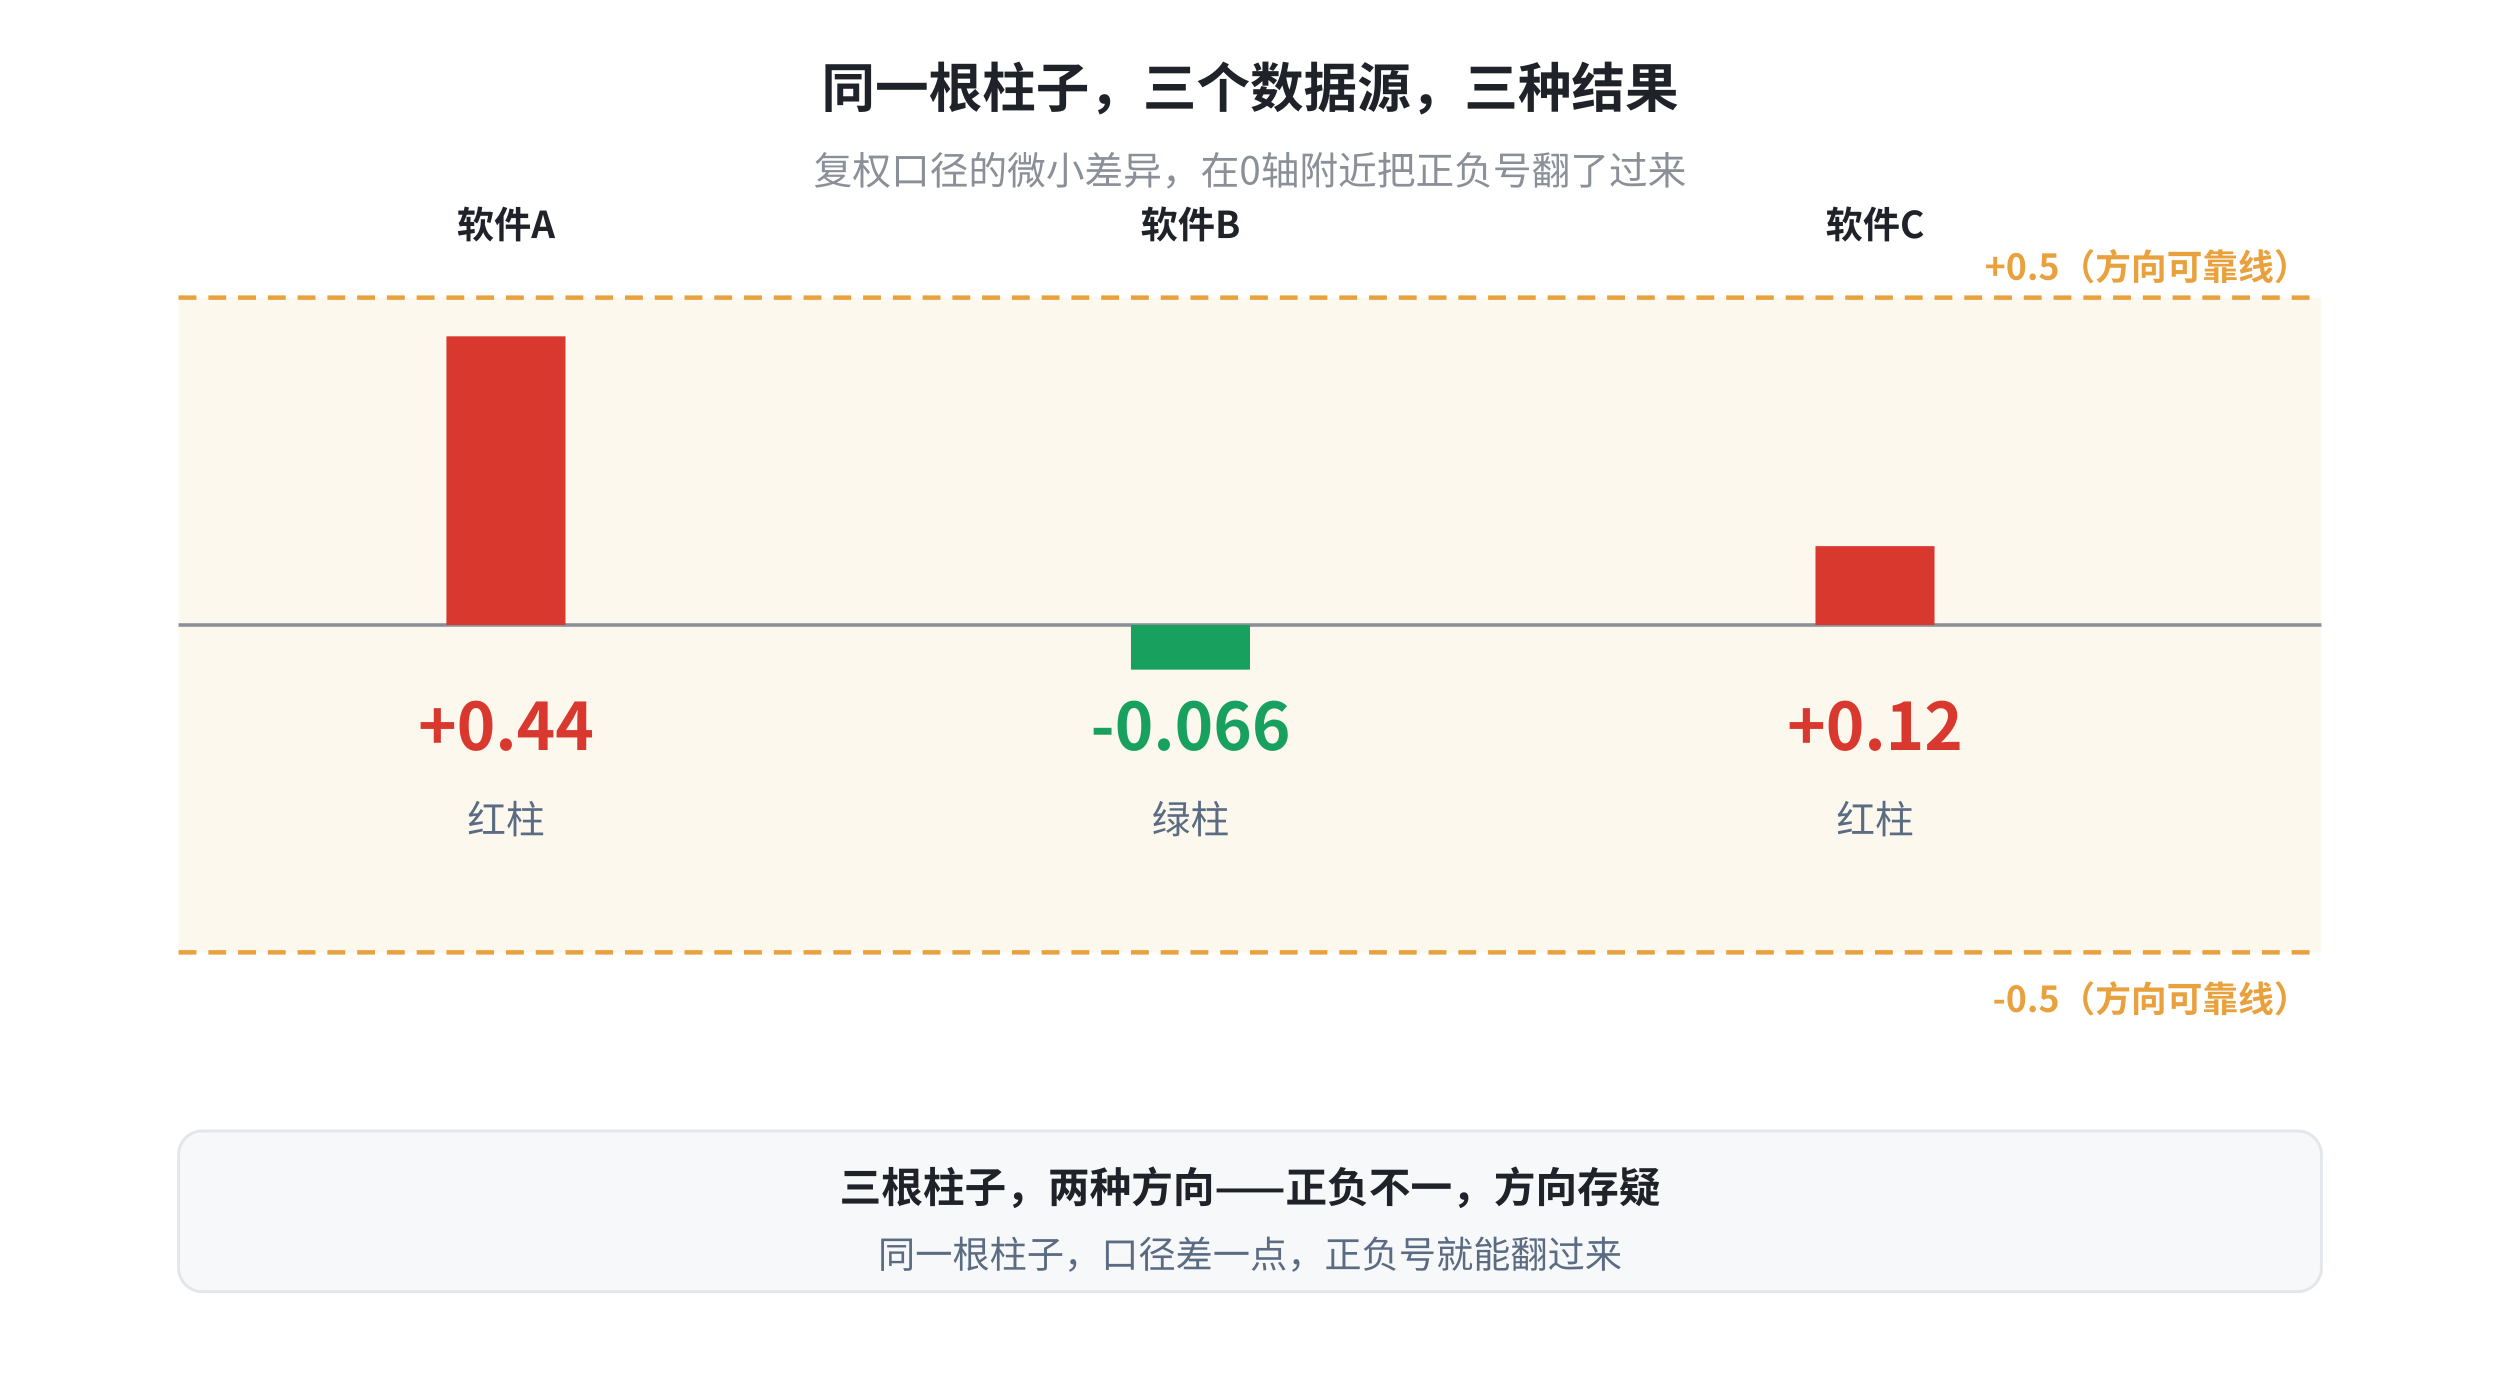
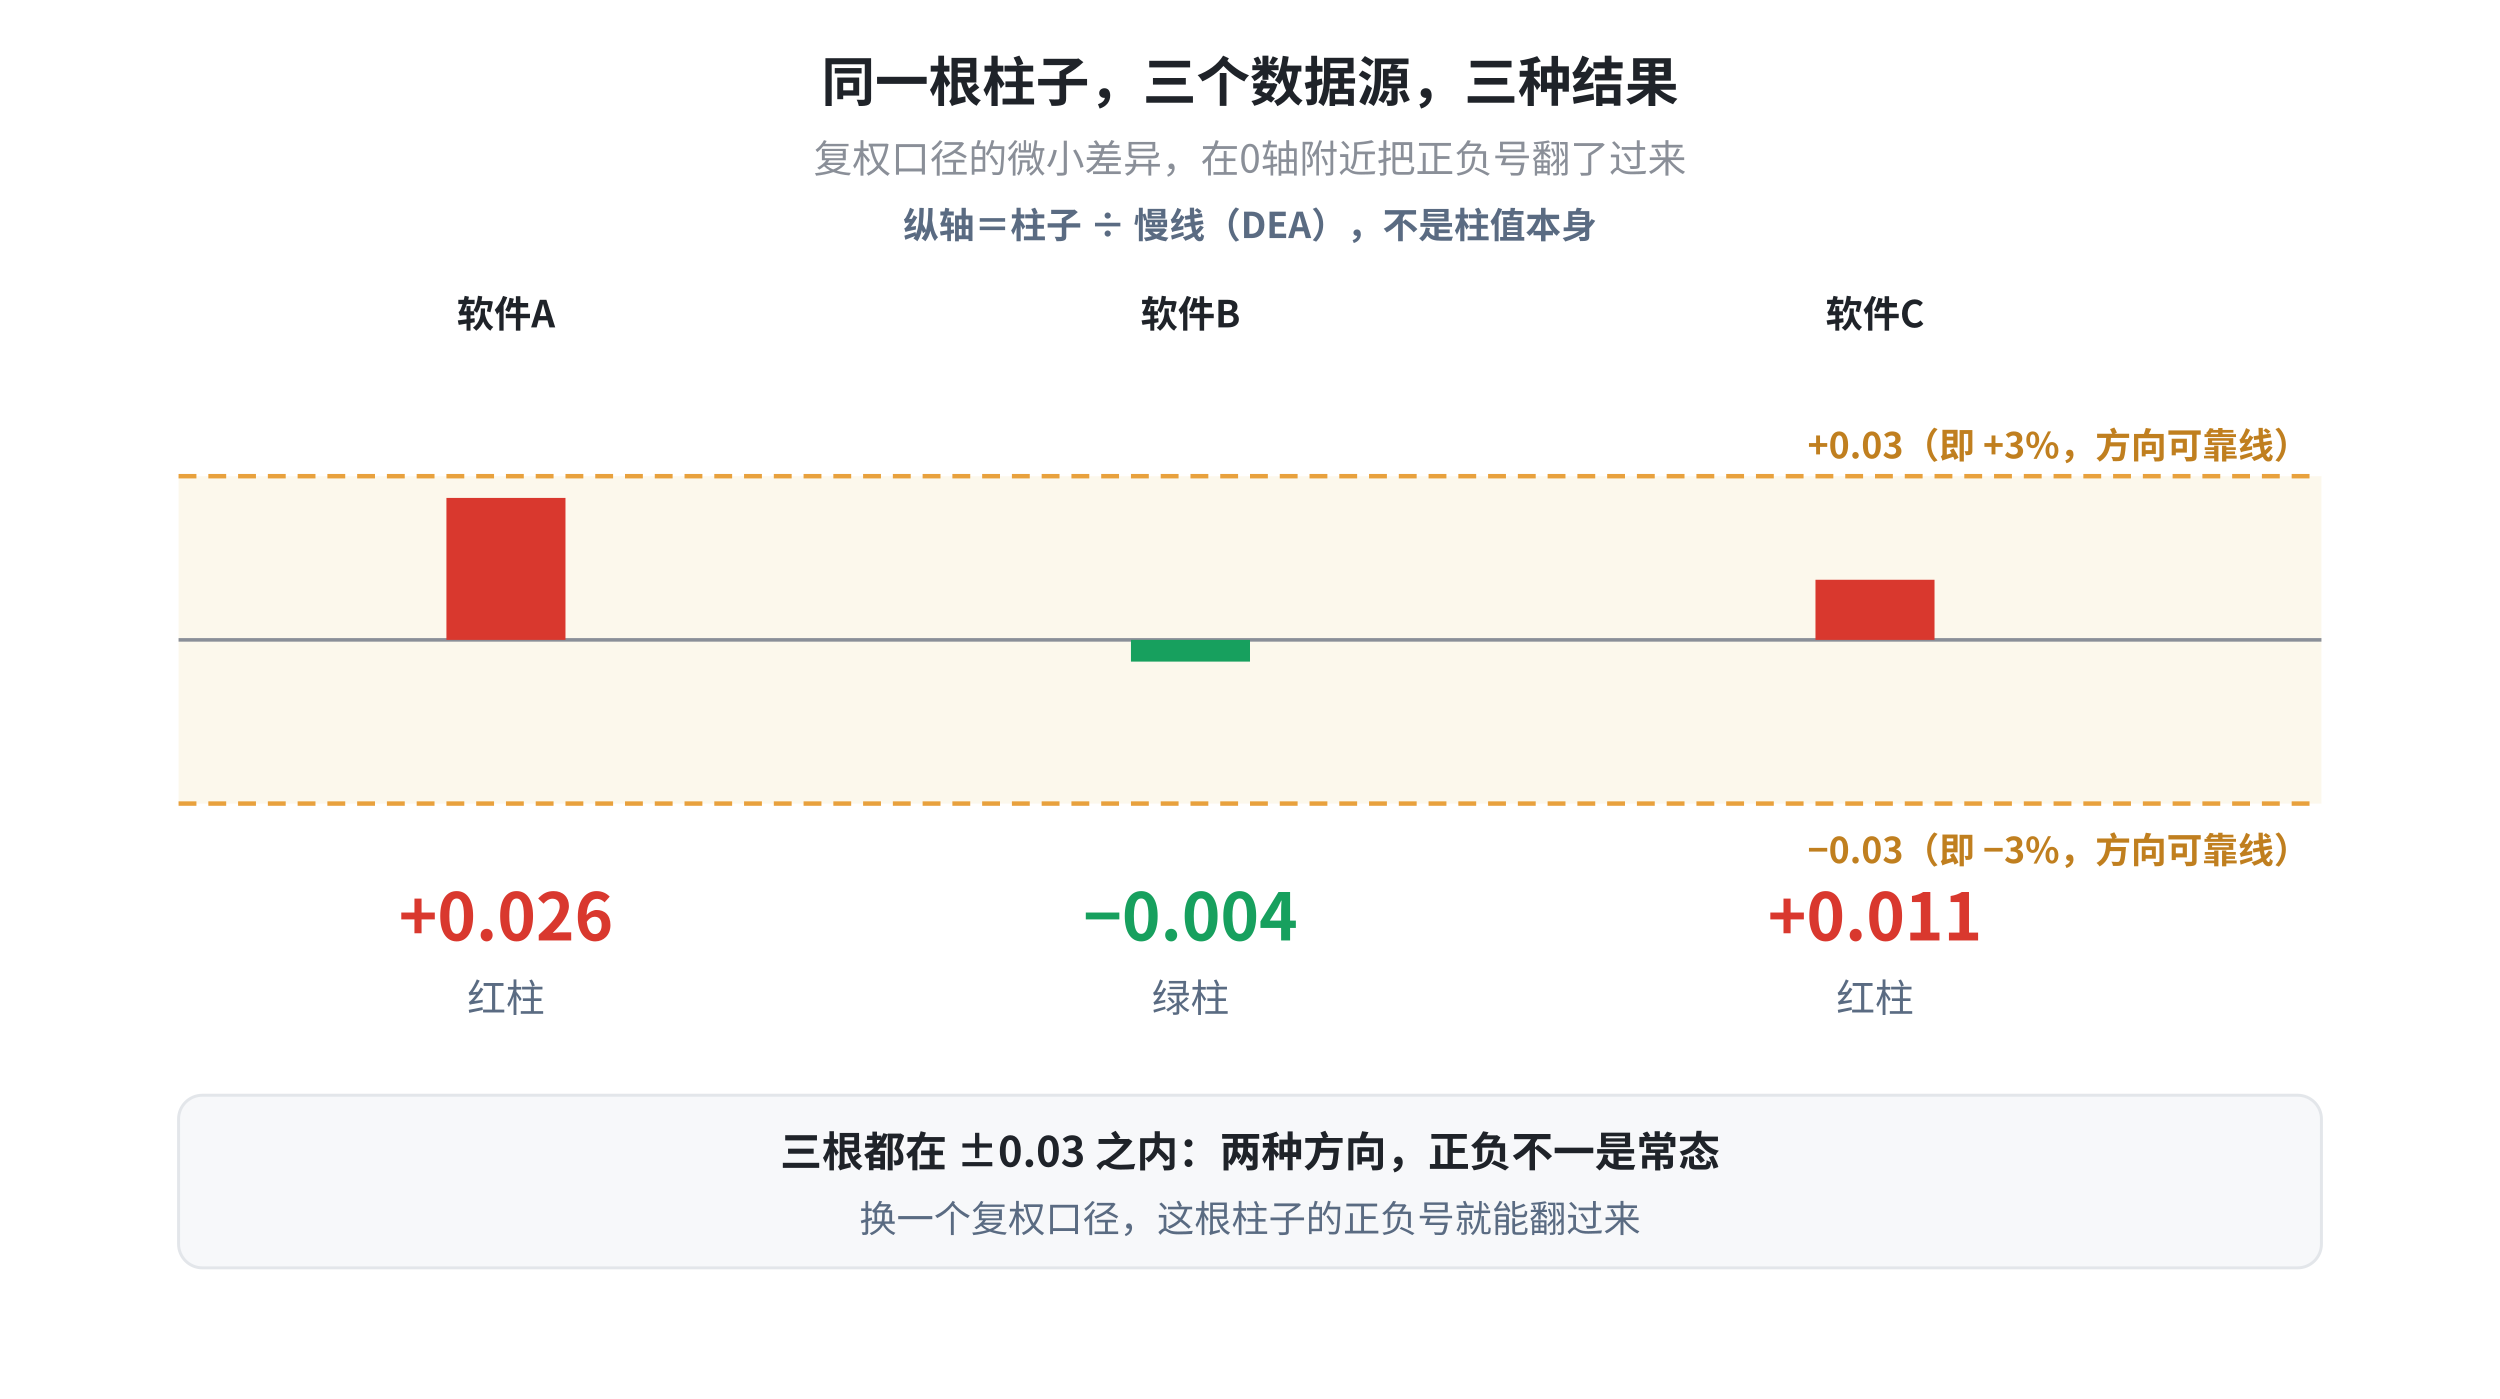
<svg xmlns="http://www.w3.org/2000/svg" viewBox="0 0 840 470" font-family="'PingFang SC','Microsoft YaHei','Noto Sans CJK SC',sans-serif">
-   <text x="420" y="36" text-anchor="middle" font-size="18" font-weight="700" fill="#1f2329">同一根柱子，三个数据源，三种结果</text>
-   <text x="420" y="62" text-anchor="middle" font-size="13" fill="#8a8f98">复权口径的微小差异，在0轴附近把正负号翻了过来</text>
-   <rect x="60" y="100" width="720" height="220" fill="#faf3e0" opacity="0.55" />
-   <line x1="60" y1="100" x2="780" y2="100" stroke="#e8a13d" stroke-width="1.5" stroke-dasharray="6 4" />
-   <line x1="60" y1="320" x2="780" y2="320" stroke="#e8a13d" stroke-width="1.5" stroke-dasharray="6 4" />
-   <text x="776" y="94" text-anchor="end" font-size="12" font-weight="700" fill="#e8a13d">+0.5（方向可靠线）</text>
-   <text x="776" y="340" text-anchor="end" font-size="12" font-weight="700" fill="#e8a13d">-0.5（方向可靠线）</text>
-   <line x1="60" y1="210" x2="780" y2="210" stroke="#8a8f98" stroke-width="1.2" />
-   <text x="170" y="80" text-anchor="middle" font-size="12.5" font-weight="700" fill="#1f2329">软件A</text>
-   <text x="400" y="80" text-anchor="middle" font-size="12.5" font-weight="700" fill="#1f2329">软件B</text>
-   <text x="630" y="80" text-anchor="middle" font-size="12.5" font-weight="700" fill="#1f2329">软件C</text>
-   <rect x="150" y="113" width="40" height="97" fill="#d9382e" />
-   <rect x="380" y="210" width="40" height="15" fill="#17a05e" />
-   <rect x="610" y="183.5" width="40" height="26.5" fill="#d9382e" />
-   <text x="170" y="252" text-anchor="middle" font-size="22" font-weight="700" fill="#d9382e">+0.44</text>
-   <text x="170" y="280" text-anchor="middle" font-size="13" fill="#5a6b82">红柱</text>
-   <text x="400" y="252" text-anchor="middle" font-size="22" font-weight="700" fill="#17a05e">-0.066</text>
-   <text x="400" y="280" text-anchor="middle" font-size="13" fill="#5a6b82">绿柱</text>
-   <text x="630" y="252" text-anchor="middle" font-size="22" font-weight="700" fill="#d9382e">+0.12</text>
-   <text x="630" y="280" text-anchor="middle" font-size="13" fill="#5a6b82">红柱</text>
-   <rect x="60" y="380" width="720" height="54" rx="8" fill="#f7f8fa" stroke="#e3e6ea" stroke-width="1" />
-   <text x="420" y="404" text-anchor="middle" font-size="14" font-weight="700" fill="#1f2329">三根柱子，两种方向——正负不一，方向存疑</text>
-   <text x="420" y="426" text-anchor="middle" font-size="12.5" fill="#5a6b82">同一根柱子，口径差一点，正负号就能翻过来</text>
+   <text x="420" y="34" text-anchor="middle" font-size="18" font-weight="700" fill="#1f2329">同一根柱子，三个数据源，三种结果</text>
+   <text x="420" y="58" text-anchor="middle" font-size="13" fill="#8a8f98">复权口径的微小差异，在0轴附近把正负号翻了过来</text>
+   <text x="420" y="80" text-anchor="middle" font-size="12" font-weight="700" fill="#5a6b82">纵轴＝柱子 ÷ 慢线（DEA），不是柱值本身</text>
+   <rect x="60" y="160" width="720" height="110" fill="#faf3e0" opacity="0.6" />
+   <line x1="60" y1="160" x2="780" y2="160" stroke="#e8a13d" stroke-width="1.5" stroke-dasharray="6 4" />
+   <line x1="60" y1="270" x2="780" y2="270" stroke="#e8a13d" stroke-width="1.5" stroke-dasharray="6 4" />
+   <text x="776" y="154" text-anchor="end" font-size="12" font-weight="700" fill="#c07f1f">+0.03（即 +3%，方向可靠线）</text>
+   <text x="776" y="290" text-anchor="end" font-size="12" font-weight="700" fill="#c07f1f">−0.03（即 −3%，方向可靠线）</text>
+   <line x1="60" y1="215" x2="780" y2="215" stroke="#8a8f98" stroke-width="1.2" />
+   <text x="170" y="110" text-anchor="middle" font-size="12.5" font-weight="700" fill="#1f2329">软件A</text>
+   <text x="400" y="110" text-anchor="middle" font-size="12.5" font-weight="700" fill="#1f2329">软件B</text>
+   <text x="630" y="110" text-anchor="middle" font-size="12.5" font-weight="700" fill="#1f2329">软件C</text>
+   <rect x="150" y="167.3" width="40" height="47.7" fill="#d9382e" />
+   <rect x="380" y="215" width="40" height="7.3" fill="#17a05e" />
+   <rect x="610" y="194.8" width="40" height="20.2" fill="#d9382e" />
+   <text x="170" y="316" text-anchor="middle" font-size="22" font-weight="700" fill="#d9382e">+0.026</text>
+   <text x="170" y="340" text-anchor="middle" font-size="13" fill="#5a6b82">红柱</text>
+   <text x="400" y="316" text-anchor="middle" font-size="22" font-weight="700" fill="#17a05e">−0.004</text>
+   <text x="400" y="340" text-anchor="middle" font-size="13" fill="#5a6b82">绿柱</text>
+   <text x="630" y="316" text-anchor="middle" font-size="22" font-weight="700" fill="#d9382e">+0.011</text>
+   <text x="630" y="340" text-anchor="middle" font-size="13" fill="#5a6b82">红柱</text>
+   <rect x="60" y="368" width="720" height="58" rx="8" fill="#f7f8fa" stroke="#e3e6ea" stroke-width="1" />
+   <text x="420" y="392" text-anchor="middle" font-size="14" font-weight="700" fill="#1f2329">三根都在 ±0.03 之内：两种方向，正负不一是常态</text>
+   <text x="420" y="414" text-anchor="middle" font-size="12.5" fill="#5a6b82">换一个复权口径，这根柱子的正负号就能翻过来</text>
</svg>
